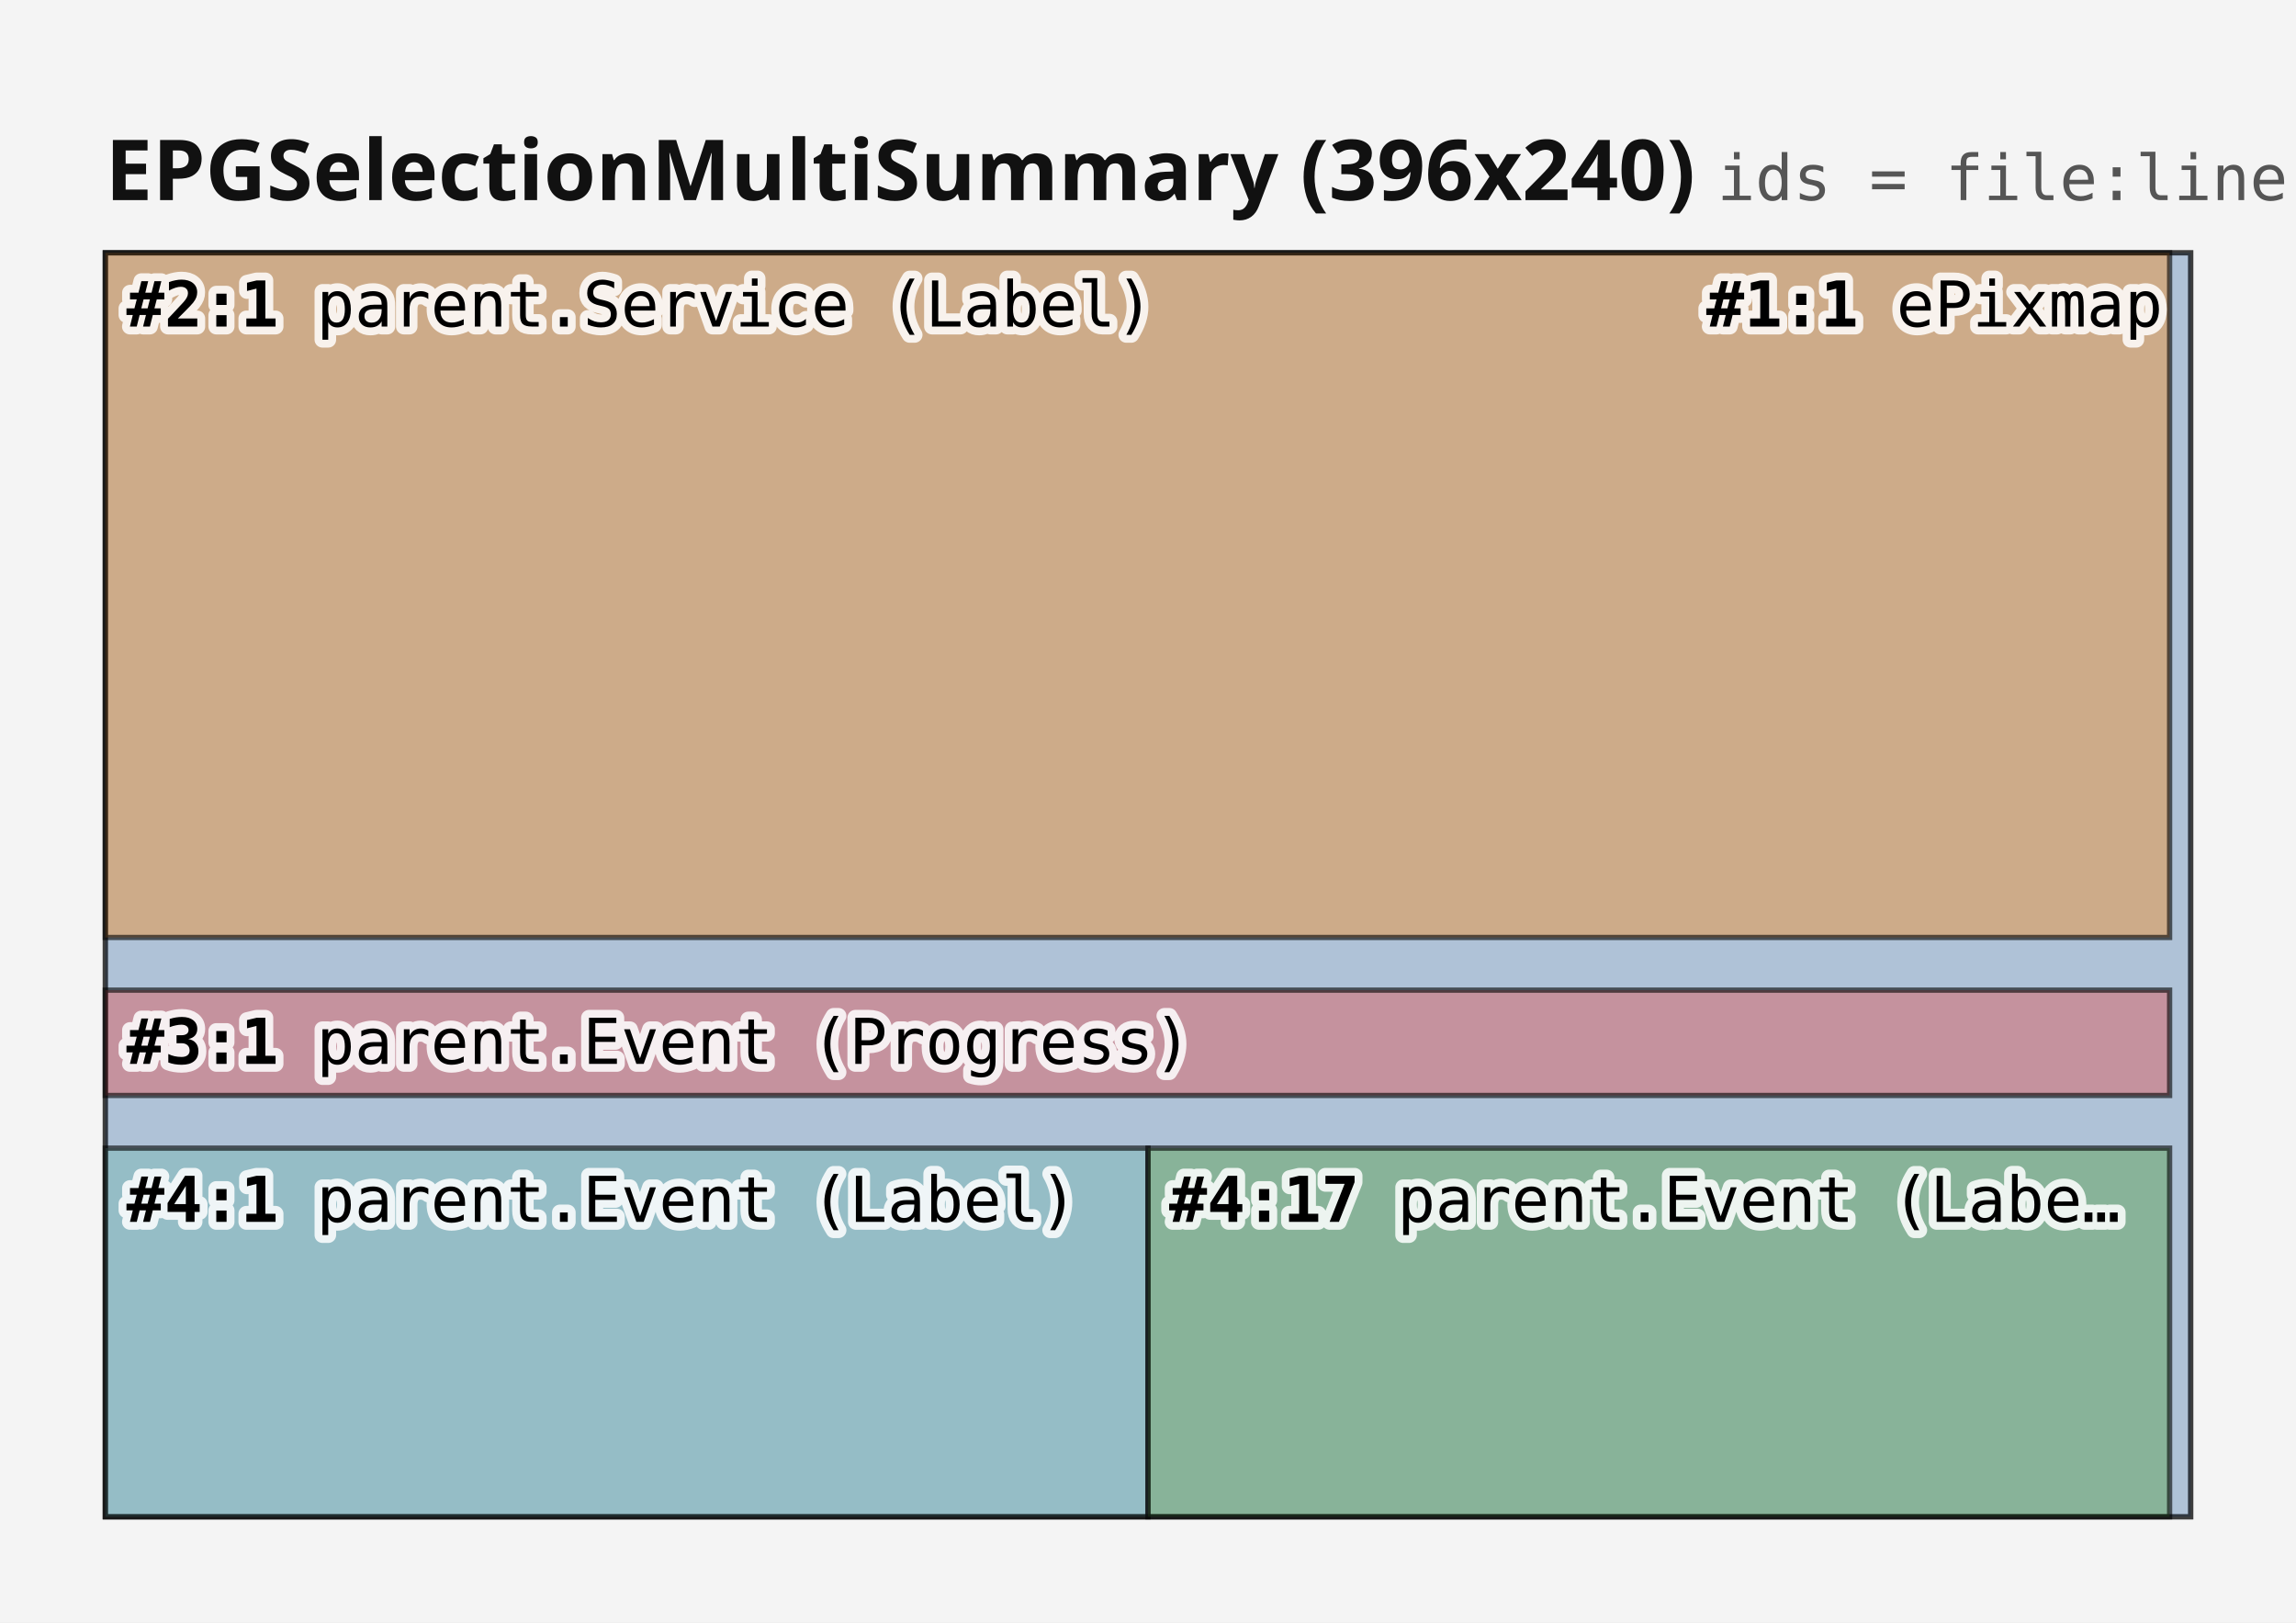
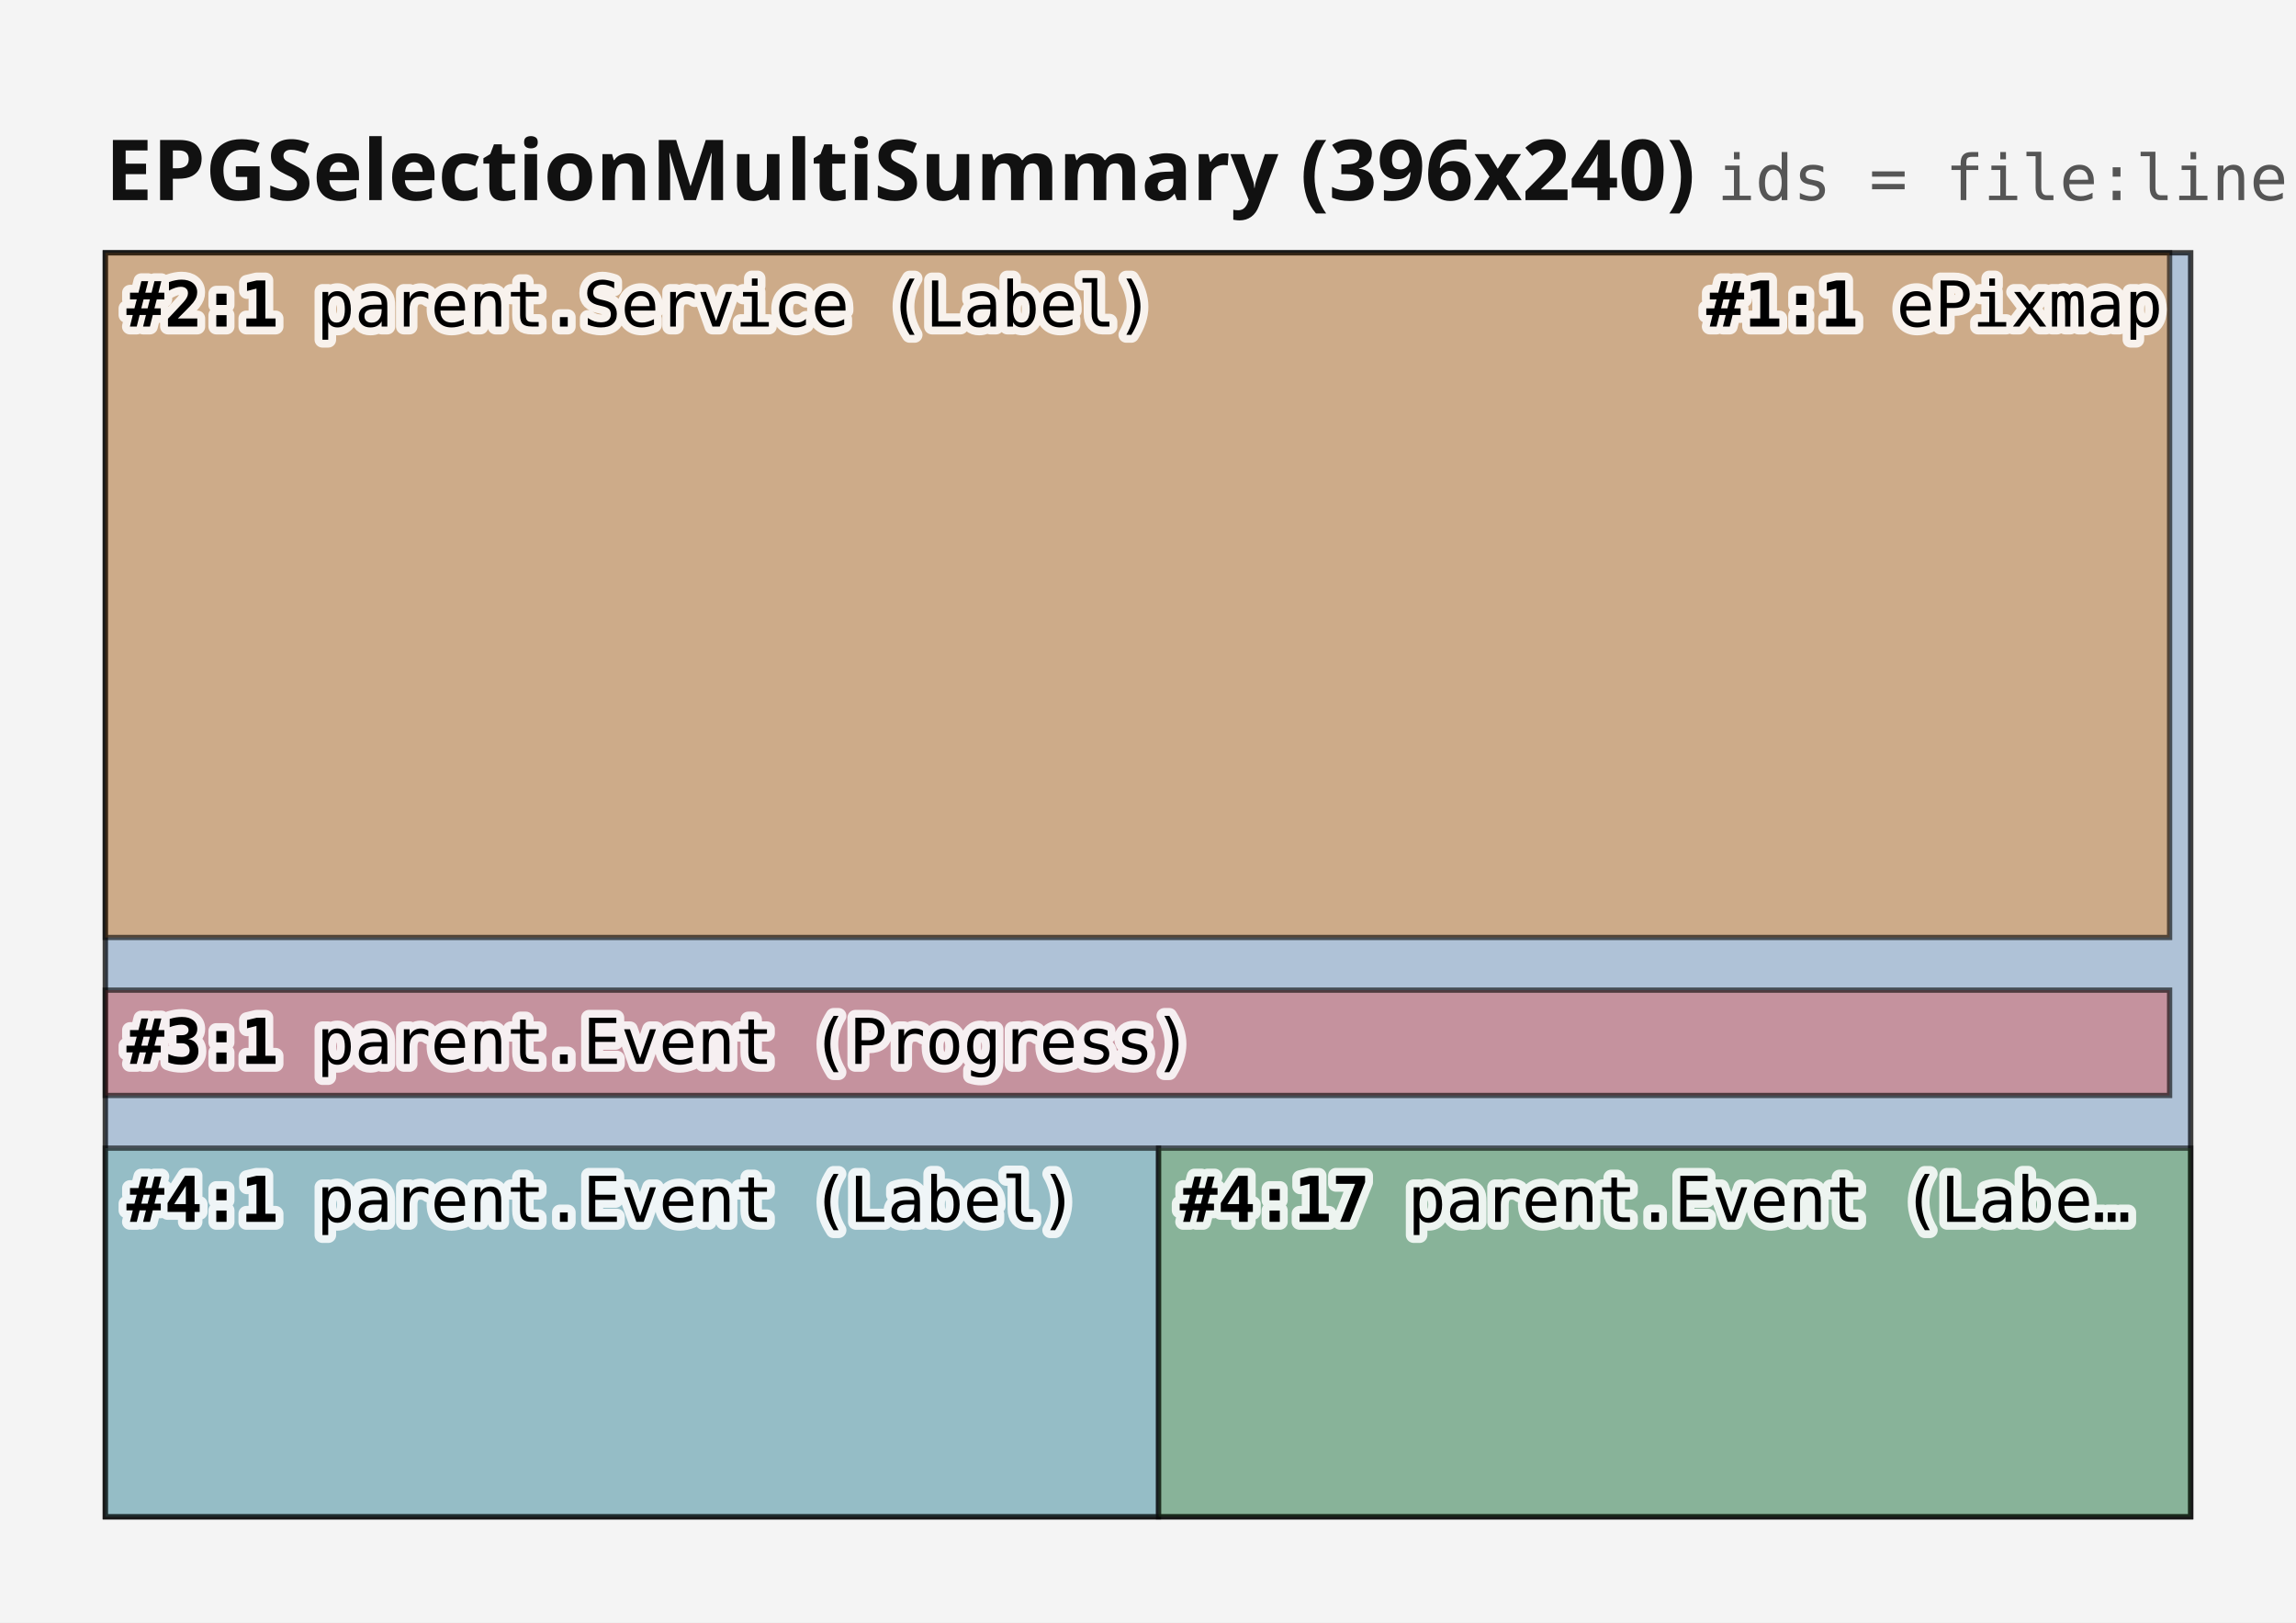
<svg xmlns="http://www.w3.org/2000/svg" width="436" height="308" viewBox="0 0 436 308">
  <rect x="0" y="0" width="436" height="308" fill="#f4f4f4" />
  <text x="20" y="38" font-family="sans-serif" font-size="16" font-weight="bold" fill="#111111">EPGSelectionMultiSummary (396x240) <tspan font-family="monospace" font-size="12" font-weight="normal" fill="#555555">ids = file:line - 1=screenpart_LCDBackground.ymlinc  2=screenpart_LCDEPGChannelName.ymlinc  3=screenpart_LCDEPGProgress.ymlinc  4=screenpart_LCDEPGRemainingTime.ymlinc</tspan>
  </text>
  <g data-screen="0" transform="translate(20,48)">
    <rect x="0" y="0" width="396" height="240" fill="#ffffff" stroke="#999999" stroke-width="1" />
    <rect data-ref="0:0" data-src="screenpart_LCDBackground.ymlinc:1" x="0" y="0" width="396" height="240" fill="#4e79a7" fill-opacity="0.45" stroke="#000000" stroke-opacity="0.6" stroke-width="1" />
-     <rect data-ref="0:3" data-src="screenpart_LCDEPGRemainingTime.ymlinc:1" x="0" y="170" width="198" height="70" fill="#76b7b2" fill-opacity="0.45" stroke="#000000" stroke-opacity="0.6" stroke-width="1" />
-     <rect data-ref="0:4" data-src="screenpart_LCDEPGRemainingTime.ymlinc:17" x="198" y="170" width="194" height="70" fill="#59a14f" fill-opacity="0.45" stroke="#000000" stroke-opacity="0.6" stroke-width="1" />
+     <rect data-ref="0:3" data-src="screenpart_LCDEPGRemainingTime.ymlinc:1" x="0" y="170" width="200" height="70" fill="#76b7b2" fill-opacity="0.45" stroke="#000000" stroke-opacity="0.6" stroke-width="1" />
+     <rect data-ref="0:4" data-src="screenpart_LCDEPGRemainingTime.ymlinc:17" x="200" y="170" width="196" height="70" fill="#59a14f" fill-opacity="0.45" stroke="#000000" stroke-opacity="0.6" stroke-width="1" />
    <rect data-ref="0:1" data-src="screenpart_LCDEPGChannelName.ymlinc:1" x="0" y="0" width="392" height="130" fill="#f28e2b" fill-opacity="0.45" stroke="#000000" stroke-opacity="0.6" stroke-width="1" />
    <rect data-ref="0:2" data-src="screenpart_LCDEPGProgress.ymlinc:1" x="0" y="140" width="392" height="20" fill="#e15759" fill-opacity="0.45" stroke="#000000" stroke-opacity="0.6" stroke-width="1" />
    <g pointer-events="none" font-family="monospace" font-size="12" fill="#000000" stroke="#ffffff" stroke-width="3" stroke-opacity="0.85" stroke-linejoin="round" paint-order="stroke">
      <text x="304" y="14">
        <tspan font-weight="bold">#1:1</tspan> ePixmap</text>
      <text x="4" y="184">
        <tspan font-weight="bold">#4:1</tspan> parent.Event (Label)</text>
-       <text x="202" y="184">
+       <text x="204" y="184">
        <tspan font-weight="bold">#4:17</tspan> parent.Event (Labe…</text>
      <text x="4" y="14">
        <tspan font-weight="bold">#2:1</tspan> parent.Service (Label)</text>
      <text x="4" y="154">
        <tspan font-weight="bold">#3:1</tspan> parent.Event (Progress)</text>
    </g>
  </g>
</svg>
